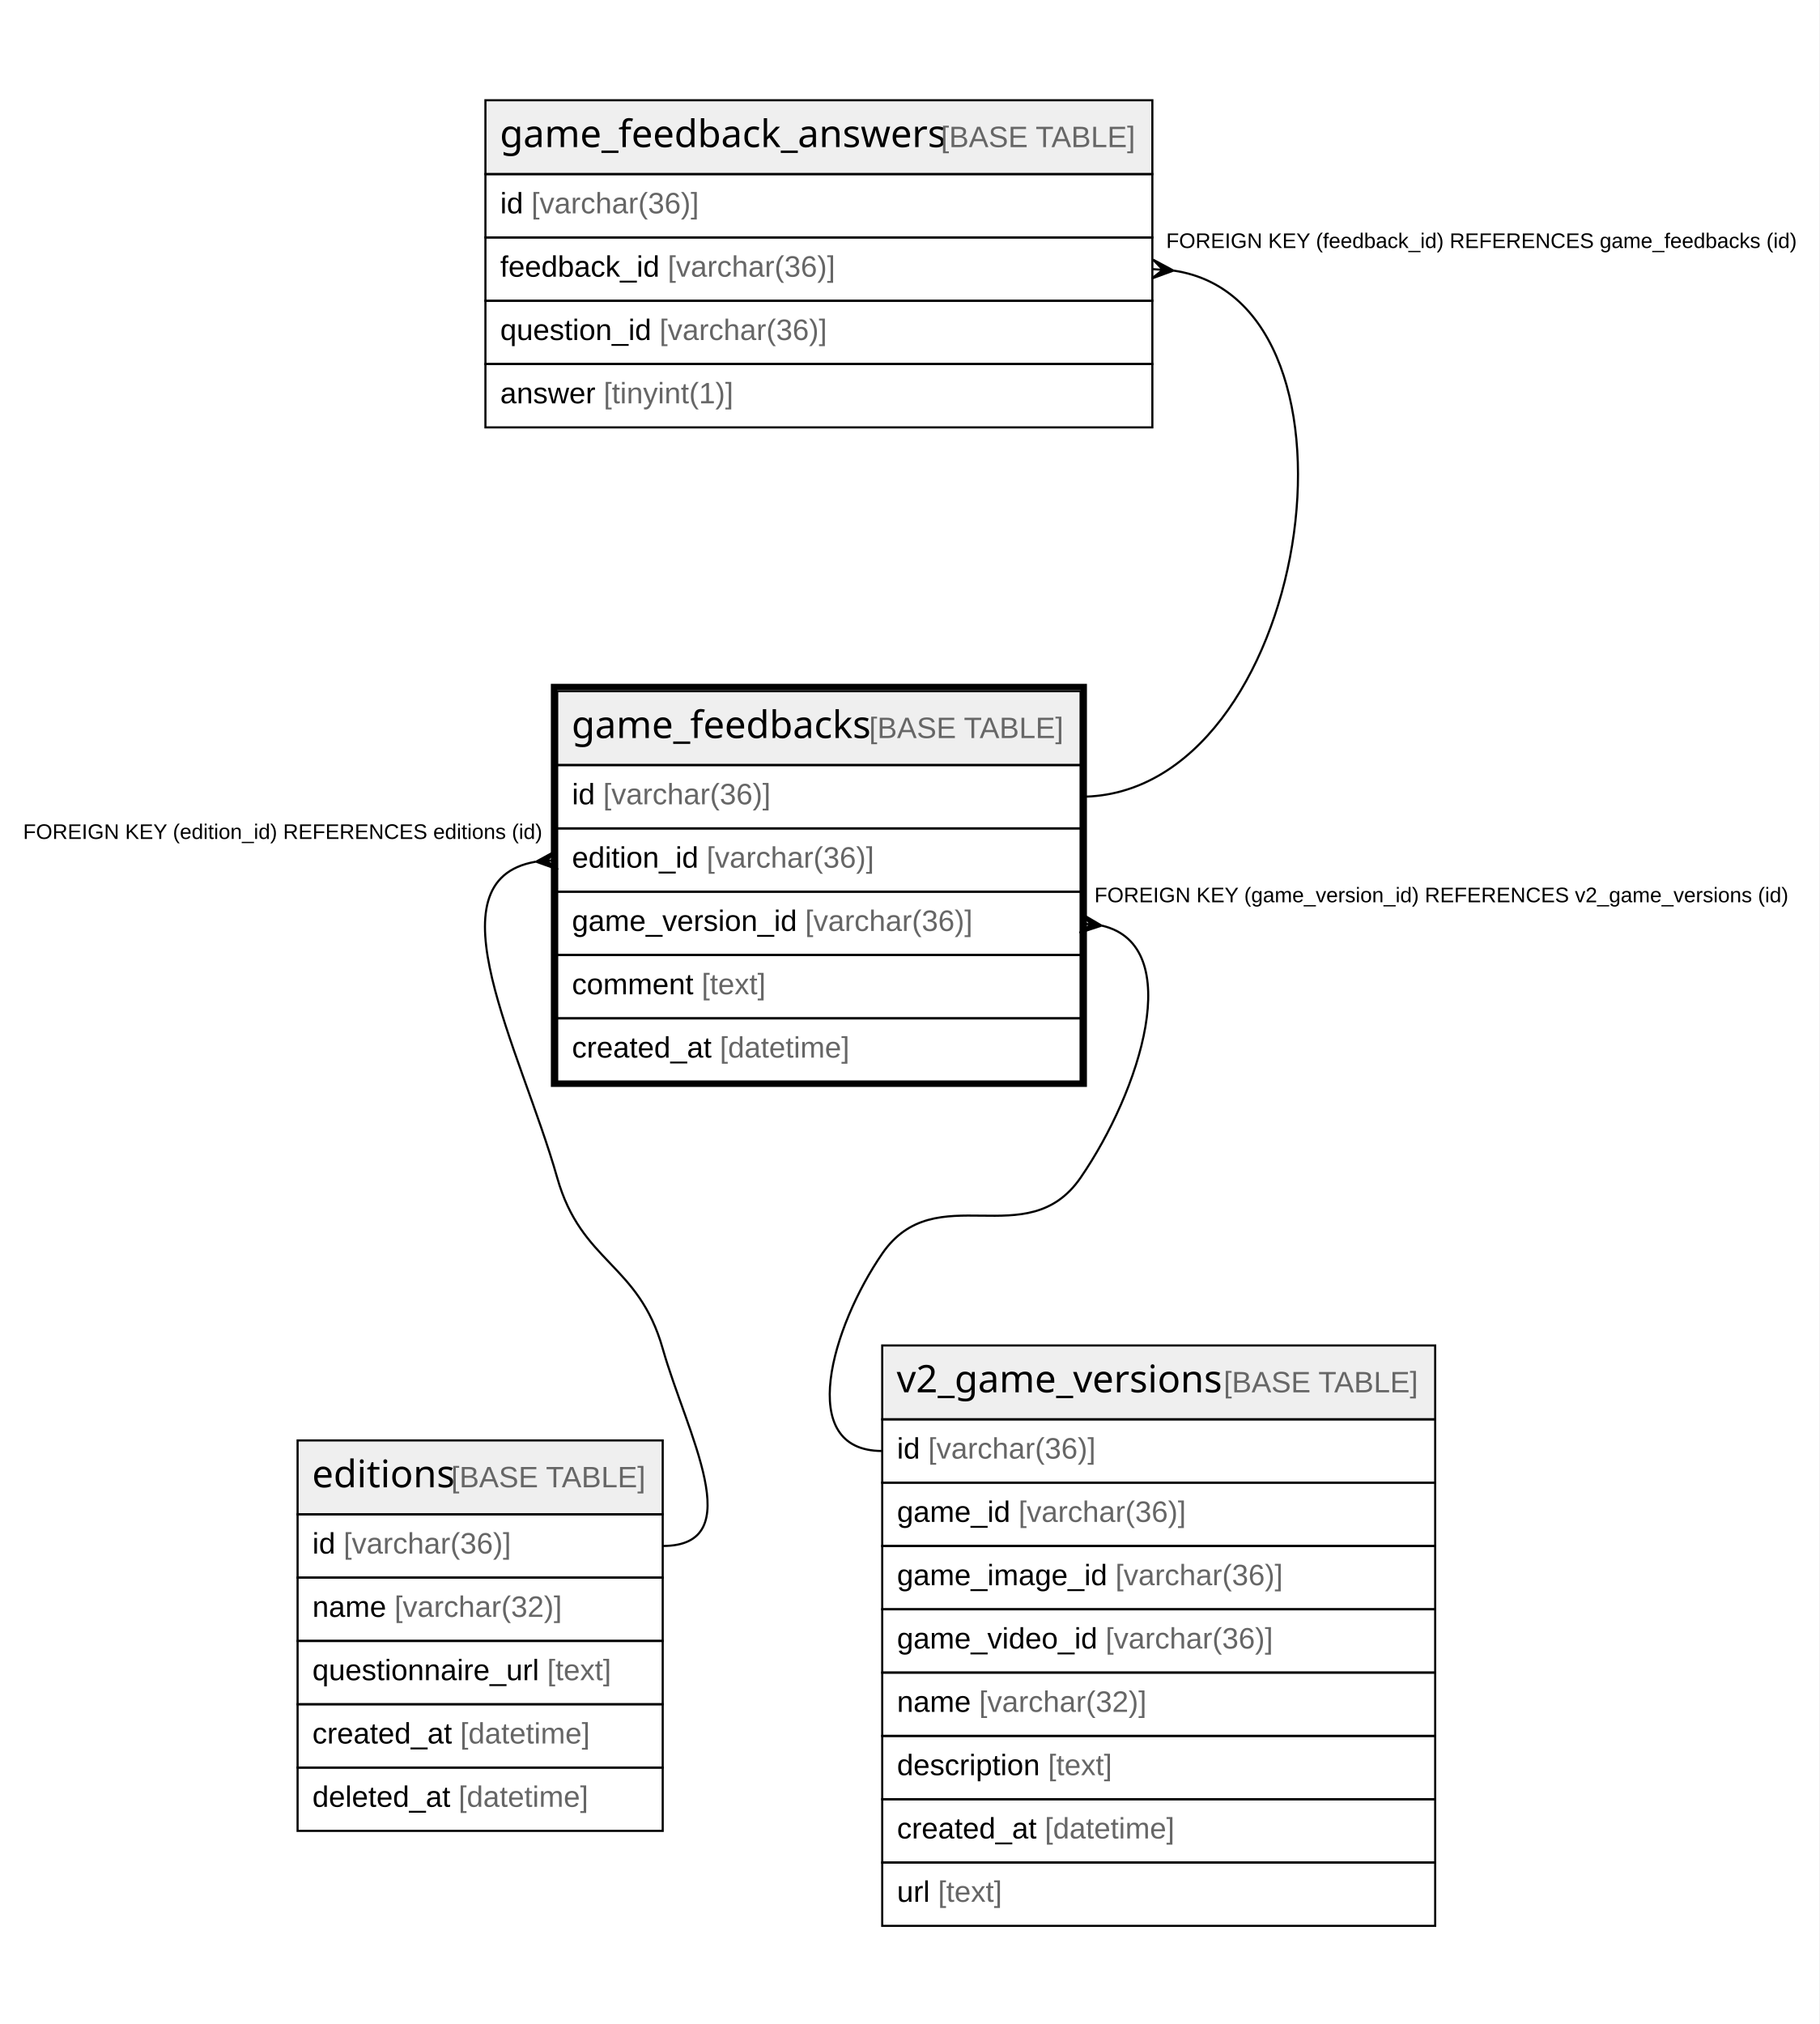
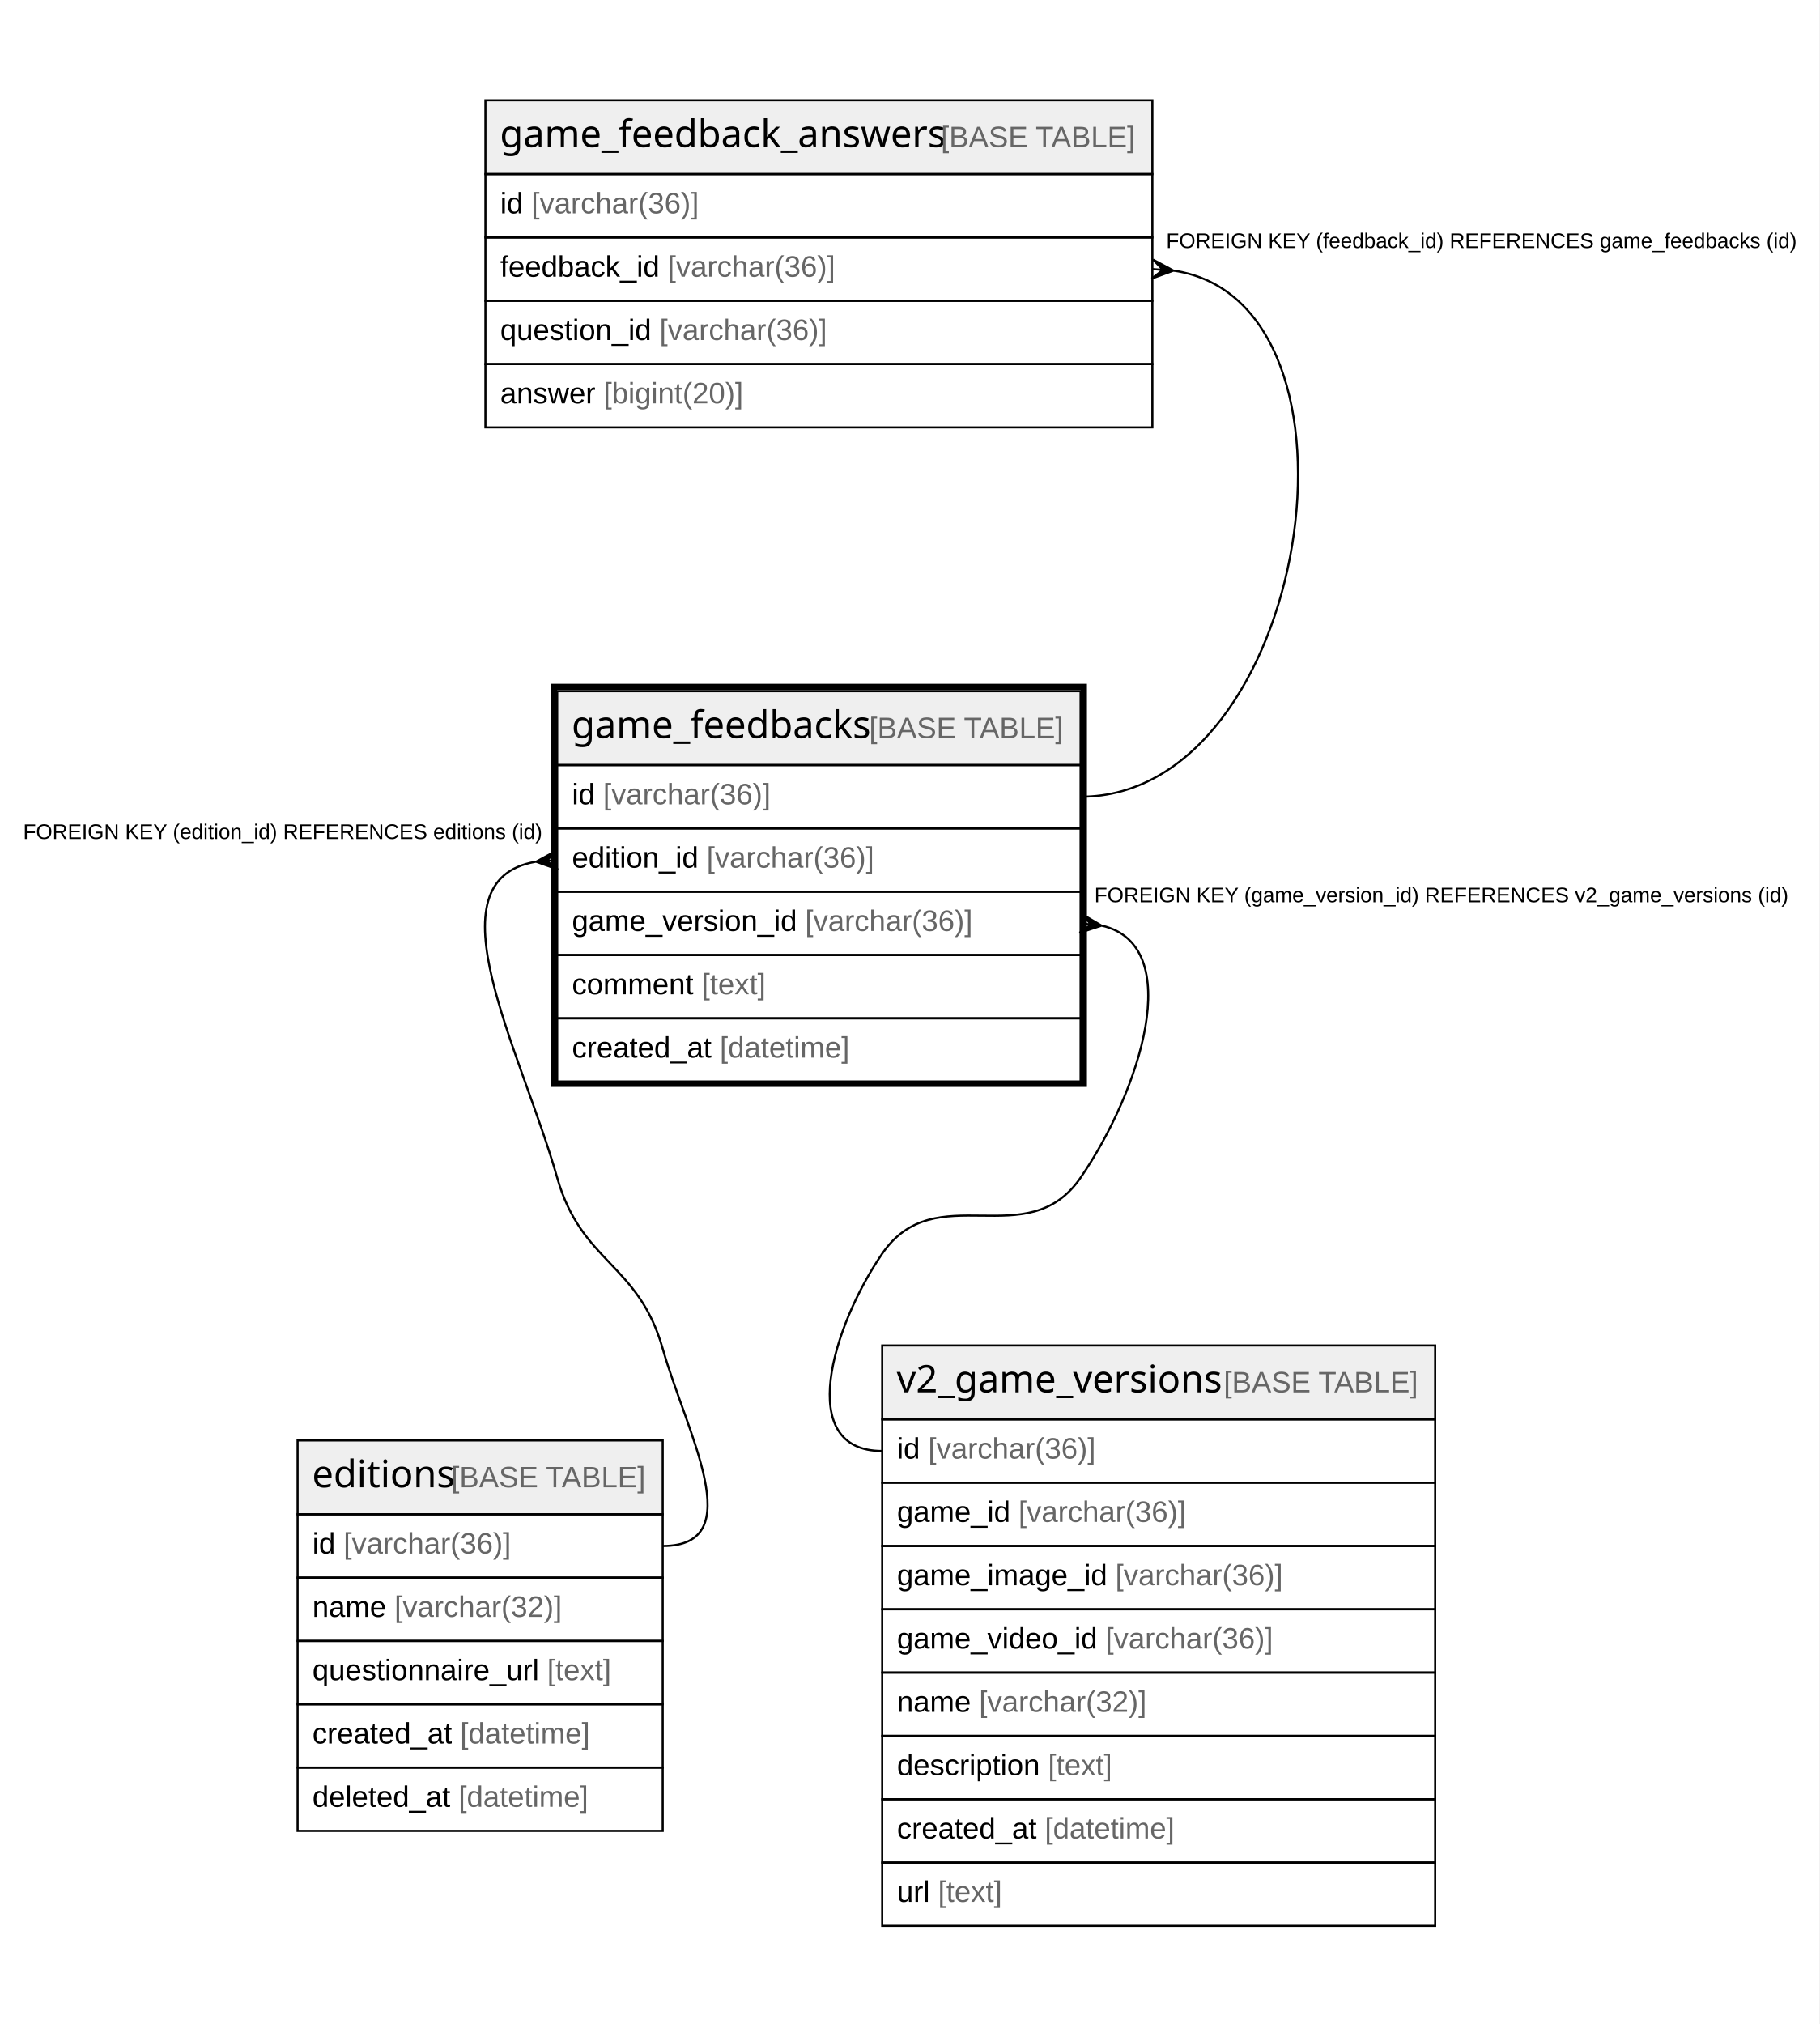
<svg xmlns="http://www.w3.org/2000/svg" width="862pt" height="959pt" viewBox="0.00 0.00 862.00 959.00">
  <g id="graph0" class="graph" transform="scale(1 1) rotate(0) translate(4 955)">
    <polygon fill="#ffffff" stroke="transparent" points="-4,4 -4,-955 858,-955 858,4 -4,4" />
    <g id="node1" class="node">
      <polygon fill="#efefef" stroke="transparent" points="260,-592.5 260,-627.5 508,-627.5 508,-592.5 260,-592.5" />
      <polygon fill="none" stroke="#000000" points="260,-592.5 260,-627.5 508,-627.5 508,-592.5 260,-592.5" />
      <text text-anchor="start" x="266.848" y="-605.3" font-family="Arial Bold" font-size="18.00" fill="#000000">game_feedbacks</text>
      <text text-anchor="start" x="403.898" y="-605.3" font-family="Arial" font-size="14.00" fill="#000000"> </text>
      <text text-anchor="start" x="407.789" y="-605.3" font-family="Arial" font-size="14.00" fill="#666666">[BASE TABLE]</text>
      <polygon fill="none" stroke="#000000" points="260,-562.5 260,-592.5 508,-592.5 508,-562.5 260,-562.5" />
      <text text-anchor="start" x="267" y="-573.9" font-family="Arial" font-size="14.00" fill="#000000">id </text>
      <text text-anchor="start" x="281.78" y="-573.9" font-family="Arial" font-size="14.00" fill="#666666">[varchar(36)]</text>
      <polygon fill="none" stroke="#000000" points="260,-532.5 260,-562.5 508,-562.5 508,-532.5 260,-532.5" />
      <text text-anchor="start" x="267" y="-543.9" font-family="Arial" font-size="14.00" fill="#000000">edition_id </text>
      <text text-anchor="start" x="330.797" y="-543.9" font-family="Arial" font-size="14.00" fill="#666666">[varchar(36)]</text>
      <polygon fill="none" stroke="#000000" points="260,-502.5 260,-532.5 508,-532.5 508,-502.5 260,-502.5" />
      <text text-anchor="start" x="267" y="-513.9" font-family="Arial" font-size="14.00" fill="#000000">game_version_id </text>
      <text text-anchor="start" x="377.468" y="-513.9" font-family="Arial" font-size="14.00" fill="#666666">[varchar(36)]</text>
      <polygon fill="none" stroke="#000000" points="260,-472.5 260,-502.5 508,-502.5 508,-472.5 260,-472.5" />
      <text text-anchor="start" x="267" y="-483.9" font-family="Arial" font-size="14.00" fill="#000000">comment </text>
      <text text-anchor="start" x="328.45" y="-483.9" font-family="Arial" font-size="14.00" fill="#666666">[text]</text>
      <polygon fill="none" stroke="#000000" points="260,-442.5 260,-472.5 508,-472.5 508,-442.5 260,-442.5" />
      <text text-anchor="start" x="267" y="-453.9" font-family="Arial" font-size="14.00" fill="#000000">created_at </text>
      <text text-anchor="start" x="337.028" y="-453.9" font-family="Arial" font-size="14.00" fill="#666666">[datetime]</text>
      <polygon fill="none" stroke="#000000" stroke-width="3" points="258.5,-441.5 258.5,-629.5 509.5,-629.5 509.5,-441.5 258.5,-441.5" />
    </g>
    <g id="node3" class="node">
      <polygon fill="#efefef" stroke="transparent" points="137,-237.5 137,-272.5 310,-272.5 310,-237.5 137,-237.5" />
      <polygon fill="none" stroke="#000000" points="137,-237.5 137,-272.5 310,-272.5 310,-237.5 137,-237.5" />
      <text text-anchor="start" x="143.865" y="-250.3" font-family="Arial Bold" font-size="18.00" fill="#000000">editions</text>
      <text text-anchor="start" x="205.881" y="-250.3" font-family="Arial" font-size="14.00" fill="#000000"> </text>
      <text text-anchor="start" x="209.771" y="-250.3" font-family="Arial" font-size="14.00" fill="#666666">[BASE TABLE]</text>
      <polygon fill="none" stroke="#000000" points="137,-207.5 137,-237.5 310,-237.5 310,-207.5 137,-207.5" />
      <text text-anchor="start" x="144" y="-218.9" font-family="Arial" font-size="14.00" fill="#000000">id </text>
      <text text-anchor="start" x="158.78" y="-218.9" font-family="Arial" font-size="14.00" fill="#666666">[varchar(36)]</text>
      <polygon fill="none" stroke="#000000" points="137,-177.5 137,-207.5 310,-207.5 310,-177.5 137,-177.5" />
      <text text-anchor="start" x="144" y="-188.9" font-family="Arial" font-size="14.00" fill="#000000">name </text>
      <text text-anchor="start" x="182.899" y="-188.9" font-family="Arial" font-size="14.00" fill="#666666">[varchar(32)]</text>
      <polygon fill="none" stroke="#000000" points="137,-147.5 137,-177.5 310,-177.5 310,-147.5 137,-147.5" />
      <text text-anchor="start" x="144" y="-158.9" font-family="Arial" font-size="14.00" fill="#000000">questionnaire_url </text>
      <text text-anchor="start" x="255.248" y="-158.9" font-family="Arial" font-size="14.00" fill="#666666">[text]</text>
      <polygon fill="none" stroke="#000000" points="137,-117.5 137,-147.5 310,-147.5 310,-117.5 137,-117.5" />
      <text text-anchor="start" x="144" y="-128.9" font-family="Arial" font-size="14.00" fill="#000000">created_at </text>
      <text text-anchor="start" x="214.028" y="-128.9" font-family="Arial" font-size="14.00" fill="#666666">[datetime]</text>
      <polygon fill="none" stroke="#000000" points="137,-87.5 137,-117.5 310,-117.5 310,-87.5 137,-87.5" />
      <text text-anchor="start" x="144" y="-98.9" font-family="Arial" font-size="14.00" fill="#000000">deleted_at </text>
      <text text-anchor="start" x="213.257" y="-98.9" font-family="Arial" font-size="14.00" fill="#666666">[datetime]</text>
    </g>
    <g id="edge2" class="edge">
      <path fill="none" stroke="#000000" d="M249.719,-546.69C198.522,-537.811 242.773,-457.703 260,-397 271.55,-356.301 298.45,-356.699 310,-316 321.345,-276.023 351.556,-222.5 310,-222.5" />
      <polygon fill="#000000" stroke="#000000" points="250.031,-546.715 259.647,-551.986 255.015,-547.107 260,-547.5 260,-547.5 260,-547.5 255.015,-547.107 260.353,-543.014 250.031,-546.715 250.031,-546.715" />
      <text text-anchor="start" x="6.939" y="-557.5" font-family="Arial" font-size="10.00" fill="#000000">FOREIGN KEY (edition_id) REFERENCES editions (id)</text>
    </g>
    <g id="node4" class="node">
      <polygon fill="#efefef" stroke="transparent" points="414,-282.5 414,-317.5 676,-317.5 676,-282.5 414,-282.5" />
      <polygon fill="none" stroke="#000000" points="414,-282.5 414,-317.5 676,-317.5 676,-282.5 414,-282.5" />
      <text text-anchor="start" x="420.856" y="-295.3" font-family="Arial Bold" font-size="18.00" fill="#000000">v2_game_versions</text>
      <text text-anchor="start" x="571.89" y="-295.3" font-family="Arial" font-size="14.00" fill="#000000"> </text>
      <text text-anchor="start" x="575.781" y="-295.3" font-family="Arial" font-size="14.00" fill="#666666">[BASE TABLE]</text>
      <polygon fill="none" stroke="#000000" points="414,-252.5 414,-282.5 676,-282.5 676,-252.5 414,-252.5" />
      <text text-anchor="start" x="421" y="-263.9" font-family="Arial" font-size="14.00" fill="#000000">id </text>
      <text text-anchor="start" x="435.78" y="-263.9" font-family="Arial" font-size="14.00" fill="#666666">[varchar(36)]</text>
      <polygon fill="none" stroke="#000000" points="414,-222.5 414,-252.5 676,-252.5 676,-222.5 414,-222.5" />
      <text text-anchor="start" x="421" y="-233.9" font-family="Arial" font-size="14.00" fill="#000000">game_id </text>
      <text text-anchor="start" x="478.571" y="-233.9" font-family="Arial" font-size="14.00" fill="#666666">[varchar(36)]</text>
      <polygon fill="none" stroke="#000000" points="414,-192.5 414,-222.5 676,-222.5 676,-192.5 414,-192.5" />
      <text text-anchor="start" x="421" y="-203.9" font-family="Arial" font-size="14.00" fill="#000000">game_image_id </text>
      <text text-anchor="start" x="524.468" y="-203.9" font-family="Arial" font-size="14.00" fill="#666666">[varchar(36)]</text>
      <polygon fill="none" stroke="#000000" points="414,-162.5 414,-192.5 676,-192.5 676,-162.5 414,-162.5" />
      <text text-anchor="start" x="421" y="-173.9" font-family="Arial" font-size="14.00" fill="#000000">game_video_id </text>
      <text text-anchor="start" x="519.808" y="-173.9" font-family="Arial" font-size="14.00" fill="#666666">[varchar(36)]</text>
      <polygon fill="none" stroke="#000000" points="414,-132.5 414,-162.5 676,-162.5 676,-132.5 414,-132.5" />
      <text text-anchor="start" x="421" y="-143.9" font-family="Arial" font-size="14.00" fill="#000000">name </text>
      <text text-anchor="start" x="459.899" y="-143.9" font-family="Arial" font-size="14.00" fill="#666666">[varchar(32)]</text>
      <polygon fill="none" stroke="#000000" points="414,-102.5 414,-132.5 676,-132.5 676,-102.5 414,-102.5" />
      <text text-anchor="start" x="421" y="-113.9" font-family="Arial" font-size="14.00" fill="#000000">description </text>
      <text text-anchor="start" x="492.568" y="-113.9" font-family="Arial" font-size="14.00" fill="#666666">[text]</text>
      <polygon fill="none" stroke="#000000" points="414,-72.5 414,-102.5 676,-102.5 676,-72.5 414,-72.5" />
      <text text-anchor="start" x="421" y="-83.9" font-family="Arial" font-size="14.00" fill="#000000">created_at </text>
      <text text-anchor="start" x="491.028" y="-83.9" font-family="Arial" font-size="14.00" fill="#666666">[datetime]</text>
      <polygon fill="none" stroke="#000000" points="414,-42.5 414,-72.5 676,-72.5 676,-42.5 414,-42.5" />
      <text text-anchor="start" x="421" y="-53.9" font-family="Arial" font-size="14.00" fill="#000000">url </text>
      <text text-anchor="start" x="440.44" y="-53.9" font-family="Arial" font-size="14.00" fill="#666666">[text]</text>
    </g>
    <g id="edge3" class="edge">
      <path fill="none" stroke="#000000" d="M518.183,-516.405C558.257,-506.919 536.217,-438.022 508,-397 482.647,-360.141 439.353,-397.859 414,-361 390.45,-326.762 372.444,-267.5 414,-267.5" />
      <polygon fill="#000000" stroke="#000000" points="517.943,-516.431 507.519,-513.026 512.971,-516.965 508,-517.5 508,-517.5 508,-517.5 512.971,-516.965 508.481,-521.974 517.943,-516.431 517.943,-516.431" />
      <text text-anchor="start" x="514.543" y="-527.5" font-family="Arial" font-size="10.00" fill="#000000">FOREIGN KEY (game_version_id) REFERENCES v2_game_versions (id)</text>
    </g>
    <g id="node2" class="node">
      <polygon fill="#efefef" stroke="transparent" points="226,-872.5 226,-907.5 542,-907.5 542,-872.5 226,-872.5" />
      <polygon fill="none" stroke="#000000" points="226,-872.5 226,-907.5 542,-907.5 542,-872.5 226,-872.5" />
      <text text-anchor="start" x="232.842" y="-885.3" font-family="Arial Bold" font-size="18.00" fill="#000000">game_feedback_answers</text>
      <text text-anchor="start" x="437.904" y="-885.3" font-family="Arial" font-size="14.00" fill="#000000"> </text>
      <text text-anchor="start" x="441.794" y="-885.3" font-family="Arial" font-size="14.00" fill="#666666">[BASE TABLE]</text>
      <polygon fill="none" stroke="#000000" points="226,-842.5 226,-872.5 542,-872.5 542,-842.5 226,-842.5" />
      <text text-anchor="start" x="233" y="-853.9" font-family="Arial" font-size="14.00" fill="#000000">id </text>
      <text text-anchor="start" x="247.78" y="-853.9" font-family="Arial" font-size="14.00" fill="#666666">[varchar(36)]</text>
      <polygon fill="none" stroke="#000000" points="226,-812.5 226,-842.5 542,-842.5 542,-812.5 226,-812.5" />
      <text text-anchor="start" x="233" y="-823.9" font-family="Arial" font-size="14.00" fill="#000000">feedback_id </text>
      <text text-anchor="start" x="312.366" y="-823.9" font-family="Arial" font-size="14.00" fill="#666666">[varchar(36)]</text>
      <polygon fill="none" stroke="#000000" points="226,-782.5 226,-812.5 542,-812.5 542,-782.5 226,-782.5" />
      <text text-anchor="start" x="233" y="-793.9" font-family="Arial" font-size="14.00" fill="#000000">question_id </text>
      <text text-anchor="start" x="308.473" y="-793.9" font-family="Arial" font-size="14.00" fill="#666666">[varchar(36)]</text>
      <polygon fill="none" stroke="#000000" points="226,-752.5 226,-782.5 542,-782.5 542,-752.5 226,-752.5" />
      <text text-anchor="start" x="233" y="-763.9" font-family="Arial" font-size="14.00" fill="#000000">answer </text>
-       <text text-anchor="start" x="282.006" y="-763.9" font-family="Arial" font-size="14.00" fill="#666666">[tinyint(1)]</text>
+       <text text-anchor="start" x="282.006" y="-763.9" font-family="Arial" font-size="14.00" fill="#666666">[bigint(20)]</text>
    </g>
    <g id="edge1" class="edge">
      <path fill="none" stroke="#000000" d="M552.087,-826.783C651.933,-812.119 616.63,-577.5 508,-577.5" />
      <polygon fill="#000000" stroke="#000000" points="551.975,-826.791 541.681,-823.011 546.987,-827.145 542,-827.5 542,-827.5 542,-827.5 546.987,-827.145 542.319,-831.989 551.975,-826.791 551.975,-826.791" />
      <text text-anchor="start" x="548.535" y="-837.5" font-family="Arial" font-size="10.00" fill="#000000">FOREIGN KEY (feedback_id) REFERENCES game_feedbacks (id)</text>
    </g>
  </g>
</svg>
